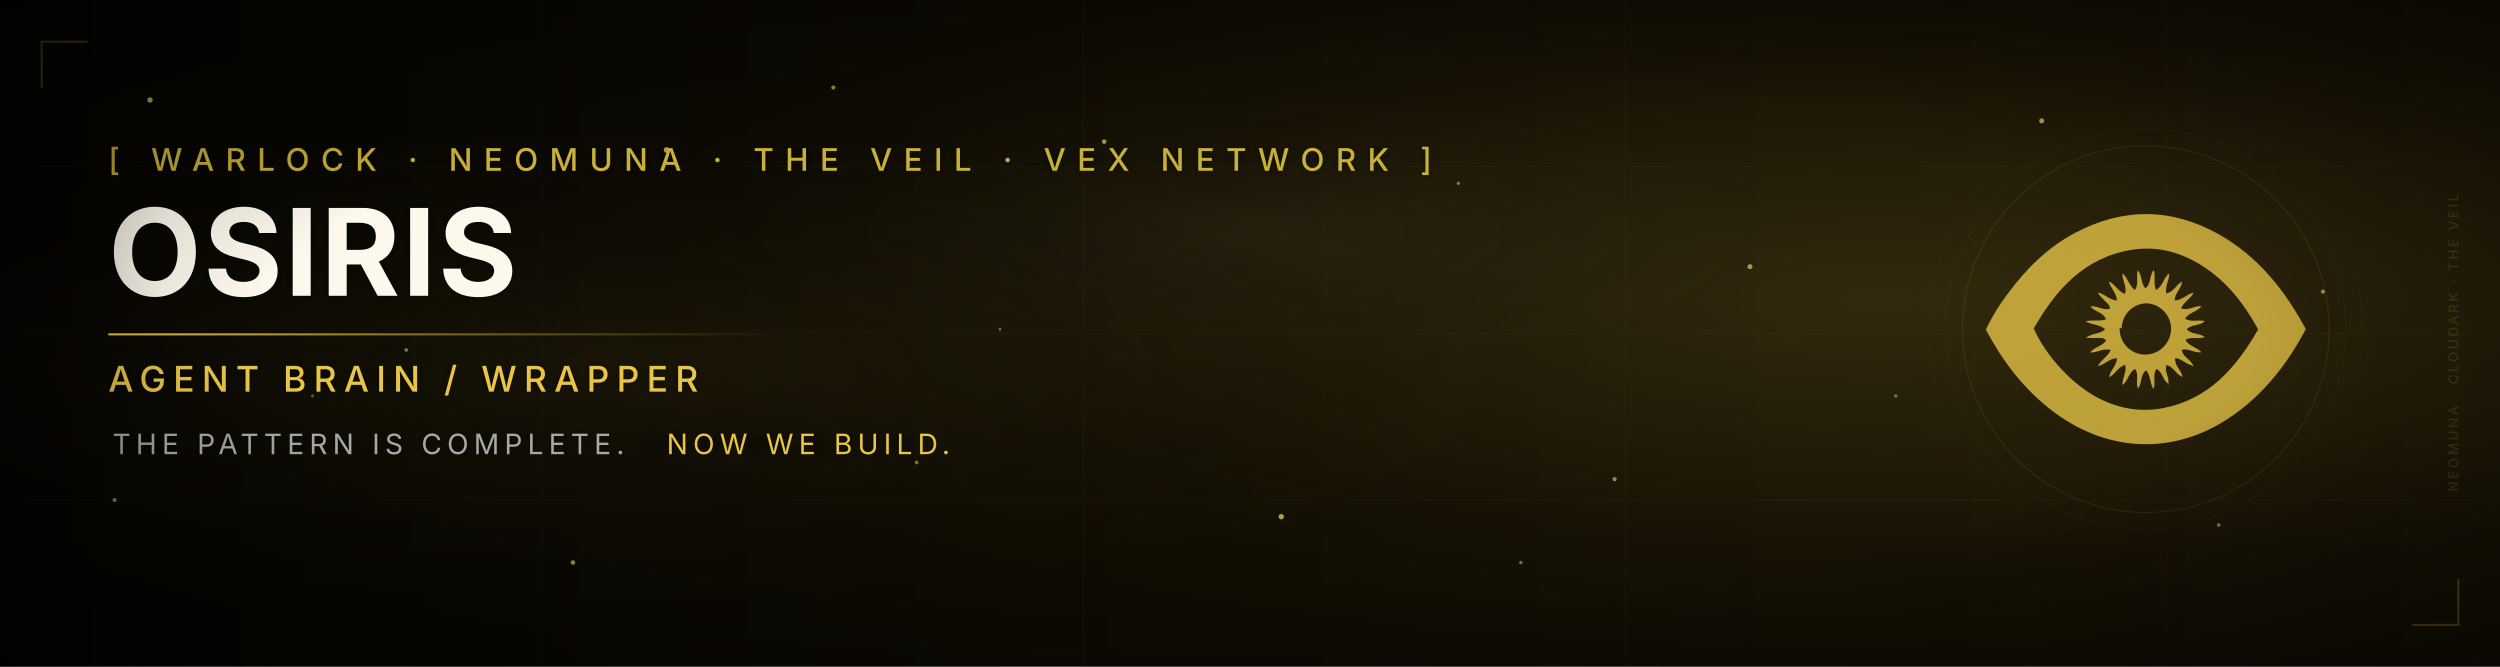
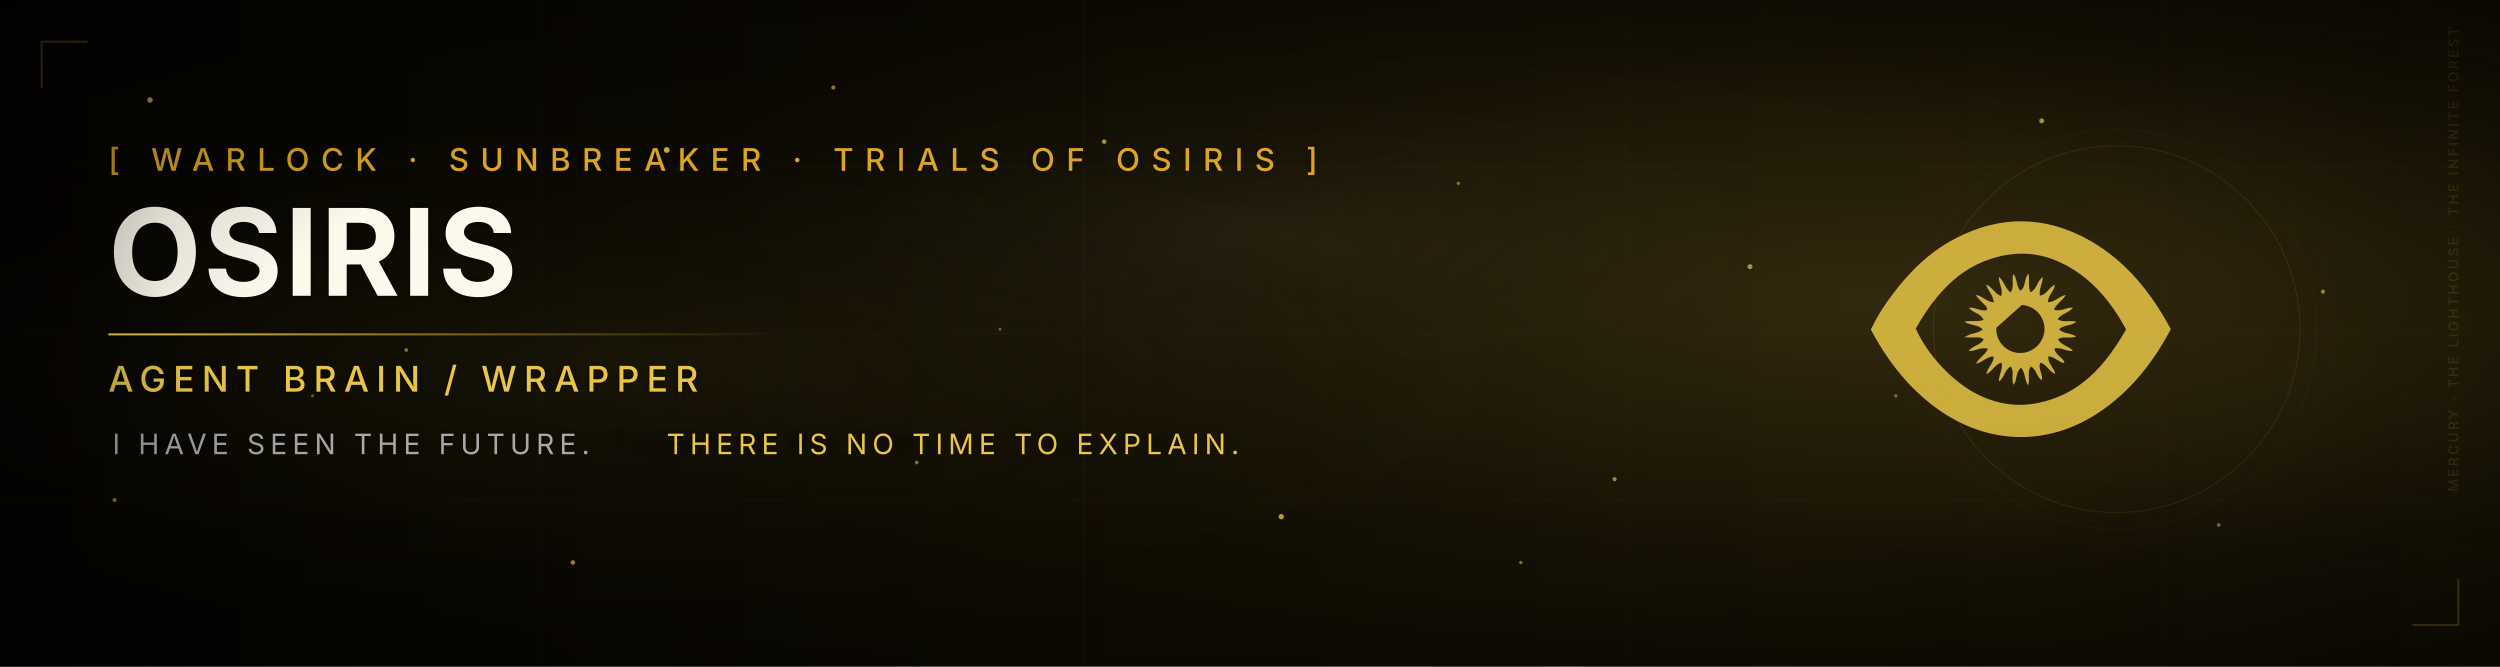
<svg xmlns="http://www.w3.org/2000/svg" viewBox="0 0 1200 320" width="1200" height="320" role="img" aria-label="Osiris - Agent Brain / Wrapper">
  <defs>
    <linearGradient id="space" x1="0" y1="0" x2="1" y2="0">
      <stop offset="0%" stop-color="#050401" />
      <stop offset="40%" stop-color="#0d0a02" />
      <stop offset="100%" stop-color="#161104" />
    </linearGradient>
    <radialGradient id="goldglow" cx="0.75" cy="0.45" r="0.58">
      <stop offset="0%" stop-color="#e8c547" stop-opacity="0.15" />
      <stop offset="50%" stop-color="#d4af37" stop-opacity="0.06" />
      <stop offset="100%" stop-color="#000" stop-opacity="0" />
    </radialGradient>
    <radialGradient id="mercuryglow" cx="0.25" cy="0.55" r="0.42">
      <stop offset="0%" stop-color="#c9b037" stop-opacity="0.08" />
      <stop offset="100%" stop-color="#000" stop-opacity="0" />
    </radialGradient>
    <radialGradient id="coreglow" cx="0.5" cy="0.35" r="0.25">
      <stop offset="0%" stop-color="#fff3d0" stop-opacity="0.04" />
      <stop offset="100%" stop-color="#000" stop-opacity="0" />
    </radialGradient>
    <filter id="textsoft" x="-30%" y="-30%" width="160%" height="160%">
      <feGaussianBlur stdDeviation="2" />
    </filter>
    <radialGradient id="vig" cx="0.5" cy="0.5" r="0.72">
      <stop offset="55%" stop-color="#000" stop-opacity="0" />
      <stop offset="100%" stop-color="#000" stop-opacity="0.55" />
    </radialGradient>
    <linearGradient id="accentbar" x1="0" y1="0" x2="1" y2="0">
      <stop offset="0%" stop-color="#e8c547" stop-opacity="1" />
      <stop offset="100%" stop-color="#d4af37" stop-opacity="0" />
    </linearGradient>
    <linearGradient id="leftfade" x1="0" y1="0" x2="1" y2="0">
      <stop offset="0%" stop-color="#000" stop-opacity="0.22" />
      <stop offset="25%" stop-color="#000" stop-opacity="0" />
    </linearGradient>
  </defs>
  <rect width="1200" height="320" fill="url(#space)" />
  <rect width="1200" height="320" fill="url(#goldglow)" />
  <rect width="1200" height="320" fill="url(#mercuryglow)" />
  <rect width="1200" height="320" fill="url(#coreglow)" />
-   <g fill="#f0d96a">
-     <circle cx="72" cy="48" r="1.3" opacity="0.75" />
-     <circle cx="195" cy="168" r="0.9" opacity="0.5" />
-     <circle cx="320" cy="72" r="1.4" opacity="0.8" />
-     <circle cx="440" cy="222" r="0.9" opacity="0.5" />
-     <circle cx="530" cy="68" r="1.1" opacity="0.65" />
-     <circle cx="615" cy="248" r="1.3" opacity="0.7" />
-     <circle cx="700" cy="88" r="0.8" opacity="0.5" />
-     <circle cx="775" cy="230" r="1.0" opacity="0.6" />
-     <circle cx="55" cy="240" r="1.0" opacity="0.55" />
-     <circle cx="980" cy="58" r="1.2" opacity="0.7" />
-     <circle cx="1065" cy="252" r="0.9" opacity="0.5" />
-     <circle cx="275" cy="270" r="1.1" opacity="0.6" />
-     <circle cx="480" cy="158" r="0.7" opacity="0.4" />
-     <circle cx="840" cy="128" r="1.2" opacity="0.65" />
-     <circle cx="150" cy="190" r="0.7" opacity="0.4" />
-     <circle cx="730" cy="270" r="0.8" opacity="0.5" />
-     <circle cx="400" cy="42" r="1.0" opacity="0.55" />
-     <circle cx="910" cy="190" r="0.8" opacity="0.45" />
-     <circle cx="118" cy="122" r="0.9" opacity="0.5" />
-     <circle cx="1115" cy="140" r="1.0" opacity="0.6" />
+   <g fill="#e8c547">
+     <circle cx="72" cy="48" r="1.3" opacity="0.8" />
+     <circle cx="195" cy="168" r="0.9" opacity="0.55" />
+     <circle cx="320" cy="72" r="1.4" opacity="0.85" />
+     <circle cx="440" cy="222" r="0.9" opacity="0.55" />
+     <circle cx="530" cy="68" r="1.1" opacity="0.7" />
+     <circle cx="615" cy="248" r="1.3" opacity="0.75" />
+     <circle cx="700" cy="88" r="0.8" opacity="0.55" />
+     <circle cx="775" cy="230" r="1.0" opacity="0.65" />
+     <circle cx="55" cy="240" r="1.0" opacity="0.6" />
+     <circle cx="980" cy="58" r="1.2" opacity="0.75" />
+     <circle cx="1065" cy="252" r="0.9" opacity="0.55" />
+     <circle cx="275" cy="270" r="1.1" opacity="0.65" />
+     <circle cx="480" cy="158" r="0.7" opacity="0.45" />
+     <circle cx="840" cy="128" r="1.2" opacity="0.7" />
+     <circle cx="150" cy="190" r="0.7" opacity="0.45" />
+     <circle cx="730" cy="270" r="0.8" opacity="0.55" />
+     <circle cx="400" cy="42" r="1.0" opacity="0.6" />
+     <circle cx="910" cy="190" r="0.8" opacity="0.5" />
+     <circle cx="118" cy="122" r="0.9" opacity="0.55" />
+     <circle cx="1115" cy="140" r="1.0" opacity="0.65" />
  </g>
-   <g stroke="#d4af37" stroke-width="0.35" opacity="0.04">
+   <g stroke="#daa520" stroke-width="0.35" opacity="0.04">
    <line x1="0" y1="80" x2="1200" y2="80" />
    <line x1="0" y1="160" x2="1200" y2="160" />
    <line x1="0" y1="240" x2="1200" y2="240" />
    <line x1="260" y1="0" x2="260" y2="320" />
    <line x1="520" y1="0" x2="520" y2="320" />
    <line x1="780" y1="0" x2="780" y2="320" />
    <line x1="1040" y1="0" x2="1040" y2="320" />
  </g>
-   <g transform="translate(1030,158) scale(4.8) translate(-16, -16)" opacity="0.78" fill="#e8c547">
+   <g transform="translate(970,158) scale(4.5) translate(-16, -16)" opacity="0.85" fill="#e8c547">
    <path d="M32 15.998c-1.895 3.578-4.306 6.628-7.635 8.86-5.716 3.837-12.477 3.488-18.017-0.92-2.685-2.135-4.718-4.807-6.349-7.901 0.662-1.366 1.392-2.539 2.227-3.627l-0.036 0.049c1.837-2.498 4.004-4.65 6.768-6.105 4.813-2.535 9.645-2.489 14.384 0.182 3.871 2.195 6.541 5.539 8.657 9.461zM27.229 16.032c-1.569-2.897-3.541-5.299-6.41-6.848-1.956-1.053-4.057-1.474-6.251-1.114-4.757 0.784-7.563 3.994-9.777 7.863 1.232 2.801 3.929 5.669 6.512 6.986 2.045 1.039 4.202 1.404 6.439 0.971 4.544-0.883 7.267-3.999 9.484-7.858z" />
-     <path d="M18.221 21.438c-0.532-0.341-0.537-1.109-1.14-1.465-0.465 0.608-0.044 1.327-0.317 2.017-0.385-0.598-0.269-1.327-0.729-1.874-0.622 0.45-0.383 1.264-0.814 1.83-0.285-0.644 0.13-1.363-0.293-1.97-0.659 0.341-0.668 1.179-1.264 1.614-0.051-0.709 0.47-1.302 0.264-2.029-0.692 0.221-0.958 0.908-1.607 1.259 0.118-0.729 0.753-1.164 0.799-1.901-0.739-0.038-1.181 0.615-1.913 0.77 0.341-0.647 0.983-0.946 1.29-1.591-0.768-0.256-1.363 0.296-2.065 0.227 0.44-0.552 1.225-0.615 1.603-1.203-0.288-0.341-0.647-0.22-0.97-0.239s-0.607 0-1.073 0c0.647-0.525 1.401-0.365 1.932-0.852-0.511-0.559-1.302-0.392-1.951-0.828 0.729-0.157 1.384 0.046 2.045-0.184-0.298-0.76-1.164-0.731-1.554-1.31 0.682-0.070 1.264 0.446 1.937 0.249 0.026-0.445-0.351-0.584-0.547-0.84s-0.486-0.39-0.642-0.784c0.699 0.152 1.157 0.75 1.908 0.804-0.063-0.751-0.607-1.203-0.835-1.91 0.682 0.278 0.939 1.022 1.627 1.244 0.232-0.746-0.298-1.344-0.25-2.065 0.547 0.48 0.658 1.227 1.237 1.68 0.453-0.627 0.075-1.317 0.305-1.978 0.446 0.53 0.278 1.28 0.746 1.799 0.622-0.434 0.365-1.268 0.852-1.835 0.181 0.682-0.070 1.338 0.215 1.997 0.717-0.353 0.714-1.223 1.324-1.632 0 0.682-0.431 1.269-0.312 1.985 0.755-0.109 0.959-0.877 1.6-1.172-0.061 0.699-0.738 1.128-0.743 1.874 0.746 0 1.172-0.632 1.903-0.774-0.341 0.637-0.995 0.917-1.256 1.574 0.753 0.245 1.348-0.286 2.026-0.227-0.405 0.579-1.222 0.608-1.632 1.242 0.629 0.414 1.307 0.066 1.971 0.262-0.499 0.498-1.297 0.279-1.811 0.808 0.484 0.538 1.242 0.356 1.811 0.774-0.637 0.266-1.314-0.078-1.936 0.273 0.341 0.673 1.121 0.724 1.607 1.249-0.702 0.114-1.283-0.423-1.98-0.242 0.085 0.71 0.842 0.903 1.070 1.469l-0.072 0.073c-0.59-0.101-0.978-0.666-1.649-0.71-0.090 0.751 0.596 1.177 0.741 1.884-0.682-0.247-0.898-1.038-1.605-1.193-0.288 0.682 0.371 1.254 0.145 1.888zM13.385 15.857c-0.002 0.039-0.003 0.085-0.003 0.13 0 1.389 1.108 2.519 2.488 2.555l0.003 0c0.013 0 0.029 0 0.045 0 1.391 0 2.527-1.087 2.607-2.457l0-0.007c0.001-0.027 0.002-0.058 0.002-0.090 0-1.37-1.069-2.49-2.419-2.572l-0.007-0.001c-1.37 0-2.491 1.118-2.513 2.491l-0.002 0.017z" />
-     <path d="M20.649 19.522c0.061 0.032 0.128 0.060 0.084 0.15-0.087 0.044-0.128 0-0.155-0.077z" />
-     <path d="M18.209 21.457c0.077-0.077 0.106-0.034 0.119 0.051-0.092 0.061-0.095-0.010-0.107-0.070z" />
+     <path d="M18.221 21.438c-0.532-0.341-0.537-1.109-1.14-1.465-0.465 0.608-0.044 1.327-0.317 2.017-0.385-0.598-0.269-1.327-0.729-1.874-0.622 0.45-0.383 1.264-0.814 1.83-0.285-0.644 0.13-1.363-0.293-1.97-0.659 0.341-0.668 1.179-1.264 1.614-0.051-0.709 0.47-1.302 0.264-2.029-0.692 0.221-0.958 0.908-1.607 1.259 0.118-0.729 0.753-1.164 0.799-1.901-0.739-0.038-1.181 0.615-1.913 0.77 0.341-0.647 0.983-0.946 1.29-1.591-0.768-0.256-1.363 0.296-2.065 0.227 0.44-0.552 1.225-0.615 1.603-1.203-0.288-0.341-0.647-0.22-0.97-0.239s-0.607 0-1.073 0c0.647-0.525 1.401-0.365 1.932-0.852-0.511-0.559-1.302-0.392-1.951-0.828 0.729-0.157 1.384 0.046 2.045-0.184-0.298-0.76-1.164-0.731-1.554-1.31 0.682-0.070 1.264 0.446 1.937 0.249 0.026-0.445-0.351-0.584-0.547-0.84s-0.486-0.39-0.642-0.784c0.699 0.152 1.157 0.75 1.908 0.804-0.063-0.751-0.607-1.203-0.835-1.91 0.682 0.278 0.939 1.022 1.627 1.244 0.232-0.746-0.298-1.344-0.25-2.065 0.547 0.48 0.658 1.227 1.237 1.68 0.453-0.627 0.075-1.317 0.305-1.978 0.446 0.53 0.278 1.28 0.746 1.799 0.622-0.434 0.365-1.268 0.852-1.835 0.181 0.682-0.070 1.338 0.215 1.997 0.717-0.353 0.714-1.223 1.324-1.632 0 0.682-0.431 1.269-0.312 1.985 0.755-0.109 0.959-0.877 1.6-1.172-0.061 0.699-0.738 1.128-0.743 1.874 0.746 0 1.172-0.632 1.903-0.774-0.341 0.637-0.995 0.917-1.256 1.574 0.753 0.245 1.348-0.286 2.026-0.227-0.405 0.579-1.222 0.608-1.632 1.242 0.629 0.414 1.307 0.066 1.971 0.262-0.499 0.498-1.297 0.279-1.811 0.808 0.484 0.538 1.242 0.356 1.811 0.774-0.637 0.266-1.314-0.078-1.936 0.273 0.341 0.673 1.121 0.724 1.607 1.249-0.702 0.114-1.283-0.423-1.98-0.242 0.085 0.71 0.842 0.903 1.070 1.469l-0.072 0.073c-0.59-0.101-0.978-0.666-1.649-0.71-0.090 0.751 0.596 1.177 0.741 1.884-0.682-0.247-0.898-1.038-1.605-1.193-0.288 0.682 0.371 1.254 0.145 1.888zM13.385 15.857c-0.002 0.039-0.003 0.085-0.003 0.13 0 1.389 1.108 2.519 2.488 2.555l0.003 0c0.013 0 0.029 0 0.045 0 1.391 0 2.527-1.087 2.607-2.457l0-0.007c0.001-0.027 0.002-0.058 0.002-0.090 0-1.37-1.069-2.49-2.419-2.572l-0.007..." />
  </g>
-   <g fill="none" stroke="#d4af37">
-     <circle cx="1030" cy="158" r="88" stroke-width="0.5" opacity="0.12" />
-     <circle cx="1030" cy="158" r="96" stroke-width="0.3" opacity="0.07" />
-     <circle cx="1030" cy="158" r="104" stroke-width="0.2" opacity="0.04" />
+   <g fill="none" stroke="#daa520">
+     <circle cx="1016" cy="158" r="88" stroke-width="0.5" opacity="0.12" />
+     <circle cx="1016" cy="158" r="96" stroke-width="0.3" opacity="0.07" />
+     <circle cx="1016" cy="158" r="104" stroke-width="0.2" opacity="0.04" />
  </g>
  <g font-family="'Haas Grot Disp Trial', 'Haas Grot Text Trial', 'Inter', -apple-system, BlinkMacSystemFont, sans-serif" filter="url(#textsoft)" opacity="0.55">
-     <text x="52" y="82" font-size="15" font-weight="500" fill="#050401" letter-spacing="5.5">[ WARLOCK · NEOMUNA · THE VEIL · VEX NETWORK ]</text>
+     <text x="52" y="82" font-size="15" font-weight="500" fill="#050401" letter-spacing="5.5">[ WARLOCK · SUNBREAKER · TRIALS OF OSIRIS ]</text>
    <text x="52" y="142" font-size="58" font-weight="700" fill="#050401" letter-spacing="1">OSIRIS</text>
    <text x="52" y="188" font-size="17" font-weight="500" fill="#050401" letter-spacing="3.5">AGENT BRAIN  /  WRAPPER</text>
-     <text x="54" y="218" font-size="13.5" font-weight="400" fill="#050401" letter-spacing="2.5">THE PATTERN IS COMPLETE. NOW WE BUILD.</text>
+     <text x="54" y="218" font-size="13.5" font-weight="400" fill="#050401" letter-spacing="2.5">I HAVE SEEN THE FUTURE. THERE IS NO TIME TO EXPLAIN.</text>
  </g>
  <g font-family="'Haas Grot Disp Trial', 'Haas Grot Text Trial', 'Inter', -apple-system, BlinkMacSystemFont, sans-serif">
-     <text x="52" y="82" font-size="15" font-weight="500" fill="#c9b037" letter-spacing="5.5">[ WARLOCK · NEOMUNA · THE VEIL · VEX NETWORK ]</text>
+     <text x="52" y="82" font-size="15" font-weight="500" fill="#daa520" letter-spacing="5.5">[ WARLOCK · SUNBREAKER · TRIALS OF OSIRIS ]</text>
    <text x="52" y="142" font-size="58" font-weight="700" fill="#fdf8ec" letter-spacing="1">OSIRIS</text>
    <text x="52" y="188" font-size="17" font-weight="500" fill="#e8c547" letter-spacing="3.5">AGENT BRAIN  /  WRAPPER</text>
-     <text x="54" y="218" font-size="13.5" font-weight="400" fill="#a8a8a8" letter-spacing="2.5">THE PATTERN IS COMPLETE. <tspan x="320" fill="#e8c547">NOW WE BUILD.</tspan>
+     <text x="54" y="218" font-size="13.5" font-weight="400" fill="#a8a8a8" letter-spacing="2.5">I HAVE SEEN THE FUTURE. <tspan x="320" fill="#e8c547">THERE IS NO TIME TO EXPLAIN.</tspan>
    </text>
  </g>
  <rect x="52" y="160" width="320" height="1" fill="url(#accentbar)" />
-   <text transform="translate(1180, 236) rotate(-90)" font-family="'Haas Grot Disp Trial', 'Haas Grot Text Trial', 'Inter', sans-serif" font-size="6.5" font-weight="500" letter-spacing="1.2" fill="#d4af37" opacity="0.18">NEOMUNA  ·  CLOUDARK  ·  THE VEIL</text>
-   <g fill="none" stroke="#d4af37" stroke-width="1" opacity="0.35">
+   <text transform="translate(1180, 236) rotate(-90)" font-family="'Haas Grot Disp Trial', 'Haas Grot Text Trial', 'Inter', sans-serif" font-size="6.5" font-weight="500" letter-spacing="1.2" fill="#daa520" opacity="0.18">MERCURY  ·  THE LIGHTHOUSE  ·  THE INFINITE FOREST</text>
+   <g fill="none" stroke="#daa520" stroke-width="1" opacity="0.35">
    <path d="M 20 42 L 20 20 L 42 20" />
    <path d="M 1180 278 L 1180 300 L 1158 300" />
  </g>
  <rect width="320" height="320" fill="url(#leftfade)" />
  <rect width="1200" height="320" fill="url(#vig)" pointer-events="none" />
</svg>
